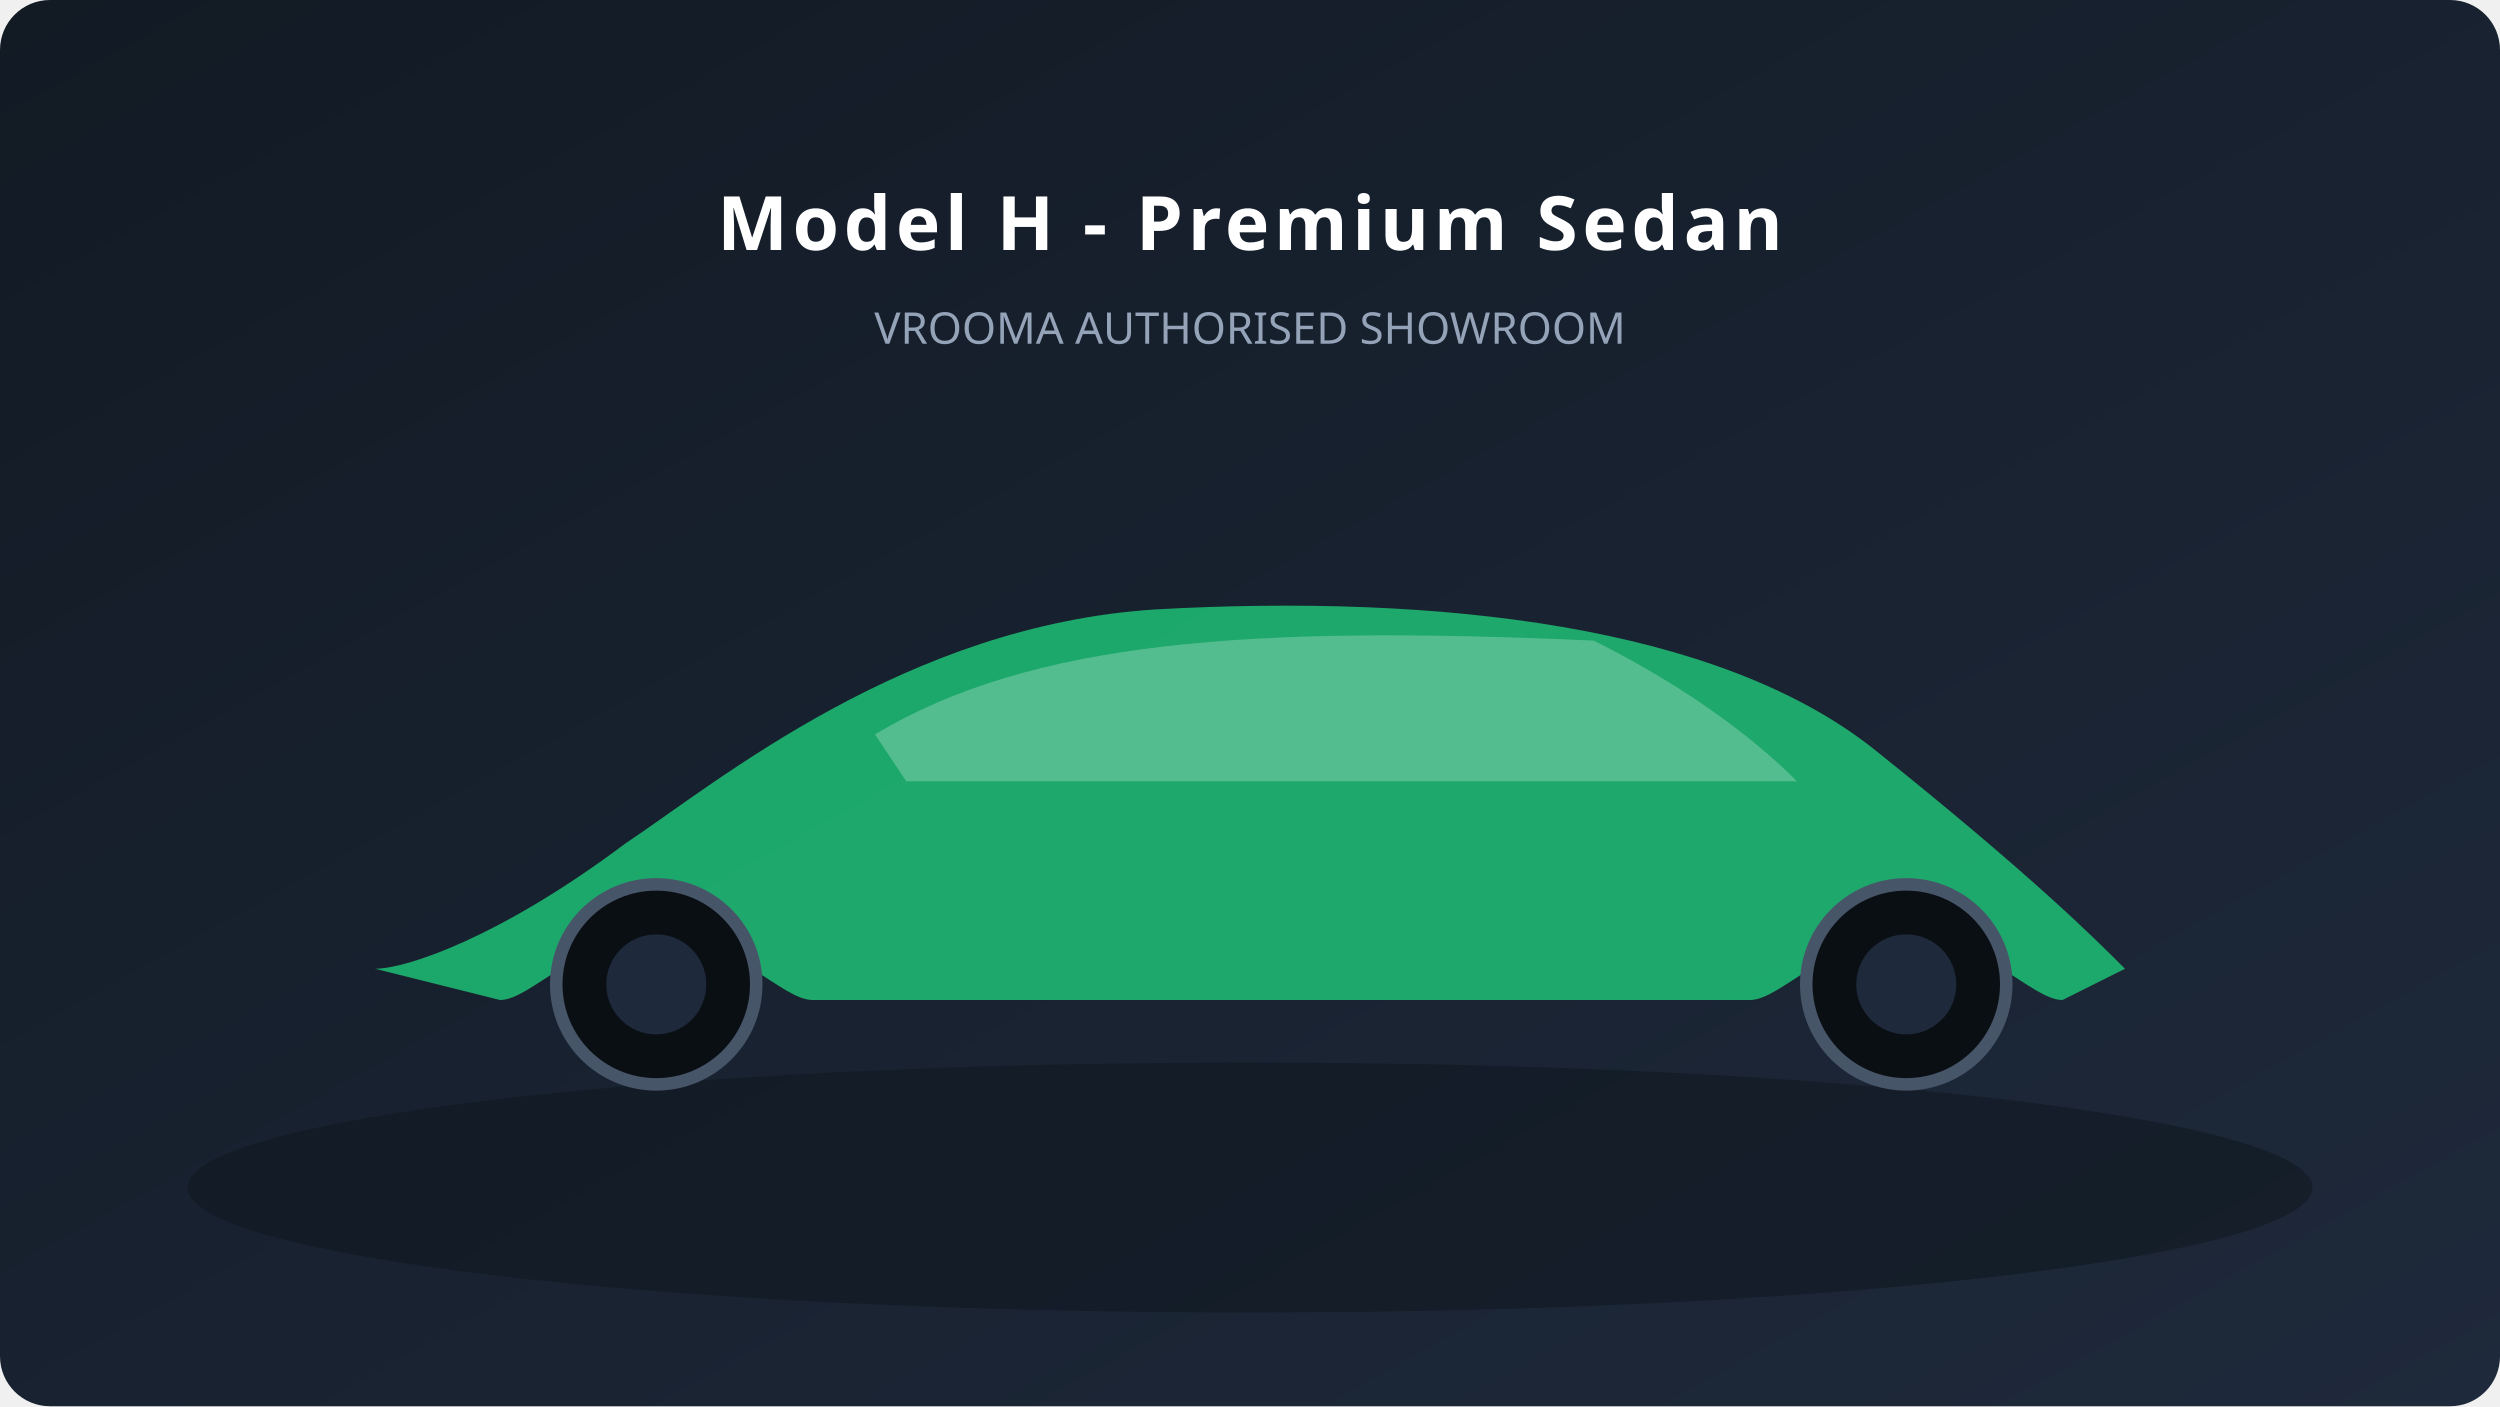
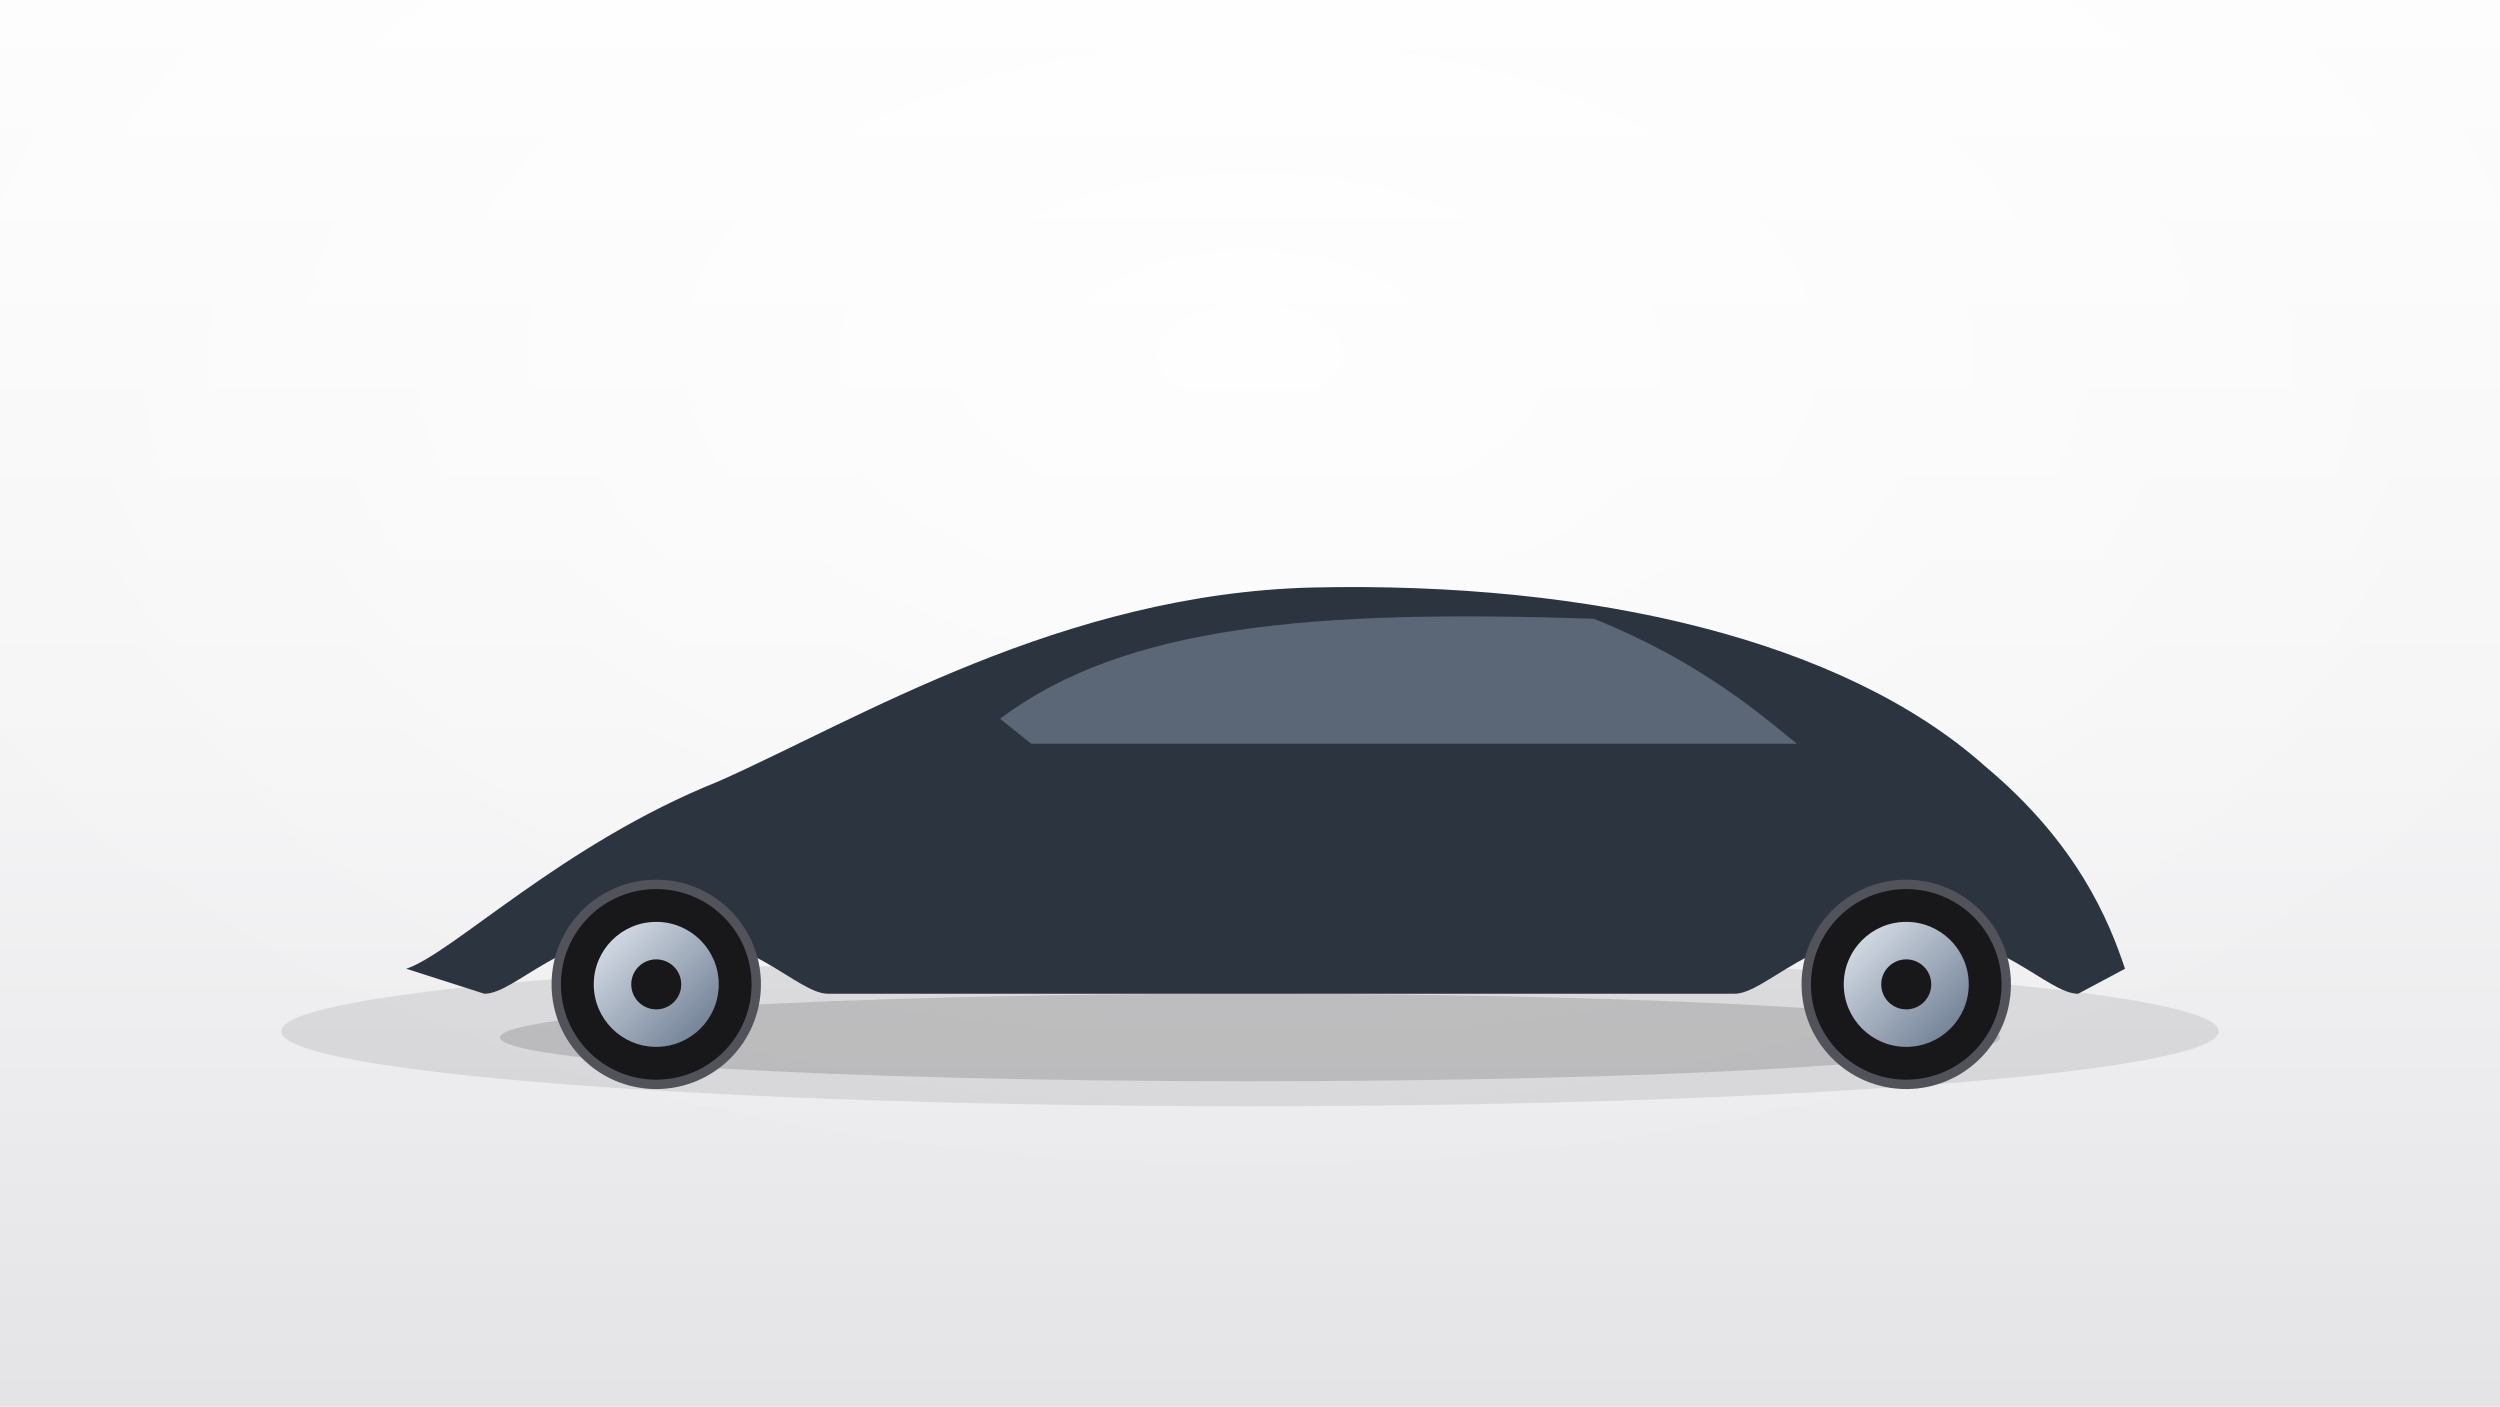
<svg xmlns="http://www.w3.org/2000/svg" viewBox="0 0 800 450" width="100%" height="100%">
  <defs>
-     <linearGradient id="g_car-1_svg" x1="0%" y1="0%" x2="100%" y2="100%">
-       <stop offset="0%" stop-color="#121A24" />
-       <stop offset="100%" stop-color="#1E293B" />
+     <linearGradient id="studio_car-1_svg" x1="0%" y1="0%" x2="0%" y2="100%">
+       <stop offset="0%" stop-color="#FDFDFD" />
+       <stop offset="55%" stop-color="#F4F4F5" />
+       <stop offset="100%" stop-color="#E4E4E7" />
    </linearGradient>
+     <linearGradient id="rim_grad" x1="0%" y1="0%" x2="100%" y2="100%">
+       <stop offset="0%" stop-color="#E2E8F0" />
+       <stop offset="100%" stop-color="#64748B" />
+     </linearGradient>
+     <radialGradient id="highlight" cx="50%" cy="25%" r="60%">
+       <stop offset="0%" stop-color="#FFFFFF" stop-opacity="0.8" />
+       <stop offset="100%" stop-color="#FFFFFF" stop-opacity="0" />
+     </radialGradient>
  </defs>
-   <rect width="800" height="450" rx="16" fill="url(#g_car-1_svg)" />
-   <ellipse cx="400" cy="380" rx="340" ry="40" fill="#0F1720" opacity="0.6" />
-   <path d="M 120 310 C 130 310 160 300 200 270 C 230 250 290 200 370 195 C 460 190 550 200 600 240 C 650 280 670 300 680 310 L 660 320 C 650 320 635 300 610 300 C 585 300 570 320 560 320 L 260 320 C 250 320 235 300 210 300 C 185 300 170 320 160 320 Z" fill="#1FBF75" opacity="0.85" />
-   <path d="M 280 235 C 330 205 400 200 510 205 C 550 225 570 245 575 250 L 290 250 Z" fill="#F8FAFC" opacity="0.25" />
-   <circle cx="210" cy="315" r="32" fill="#0A0F14" stroke="#475569" stroke-width="4" />
-   <circle cx="210" cy="315" r="16" fill="#1E293B" />
-   <circle cx="610" cy="315" r="32" fill="#0A0F14" stroke="#475569" stroke-width="4" />
-   <circle cx="610" cy="315" r="16" fill="#1E293B" />
-   <text x="400" y="80" text-anchor="middle" fill="#FFFFFF" font-family="system-ui, sans-serif" font-size="24" font-weight="600" letter-spacing="1.5">Model H - Premium Sedan</text>
-   <text x="400" y="110" text-anchor="middle" fill="#94A3B8" font-family="system-ui, sans-serif" font-size="14">VROOMA AUTHORISED SHOWROOM</text>
+   <rect width="800" height="450" fill="url(#studio_car-1_svg)" />
+   <rect width="800" height="450" fill="url(#highlight)" />
+   <ellipse cx="400" cy="330" rx="310" ry="24" fill="#18181B" opacity="0.10" />
+   <ellipse cx="400" cy="332" rx="240" ry="14" fill="#18181B" opacity="0.16" />
+   <path d="M 130 310 C 145 305 180 270 230 250 C 275 230 340 190 420 188 C 510 186 590 205 635 245 C 665 270 675 295 680 310 L 665 318 C 655 318 640 298 610 298 C 580 298 565 318 555 318 L 265 318 C 255 318 240 298 210 298 C 180 298 165 318 155 318 Z" fill="#2C343F" />
+   <path d="M 320 230 C 360 200 420 195 510 198 C 545 212 565 230 575 238 L 330 238 Z" fill="#94A3B8" opacity="0.45" />
+   <circle cx="210" cy="315" r="32" fill="#18181B" stroke="#52525B" stroke-width="3" />
+   <circle cx="210" cy="315" r="20" fill="url(#rim_grad)" />
+   <circle cx="210" cy="315" r="8" fill="#18181B" />
+   <circle cx="610" cy="315" r="32" fill="#18181B" stroke="#52525B" stroke-width="3" />
+   <circle cx="610" cy="315" r="20" fill="url(#rim_grad)" />
+   <circle cx="610" cy="315" r="8" fill="#18181B" />
</svg>
